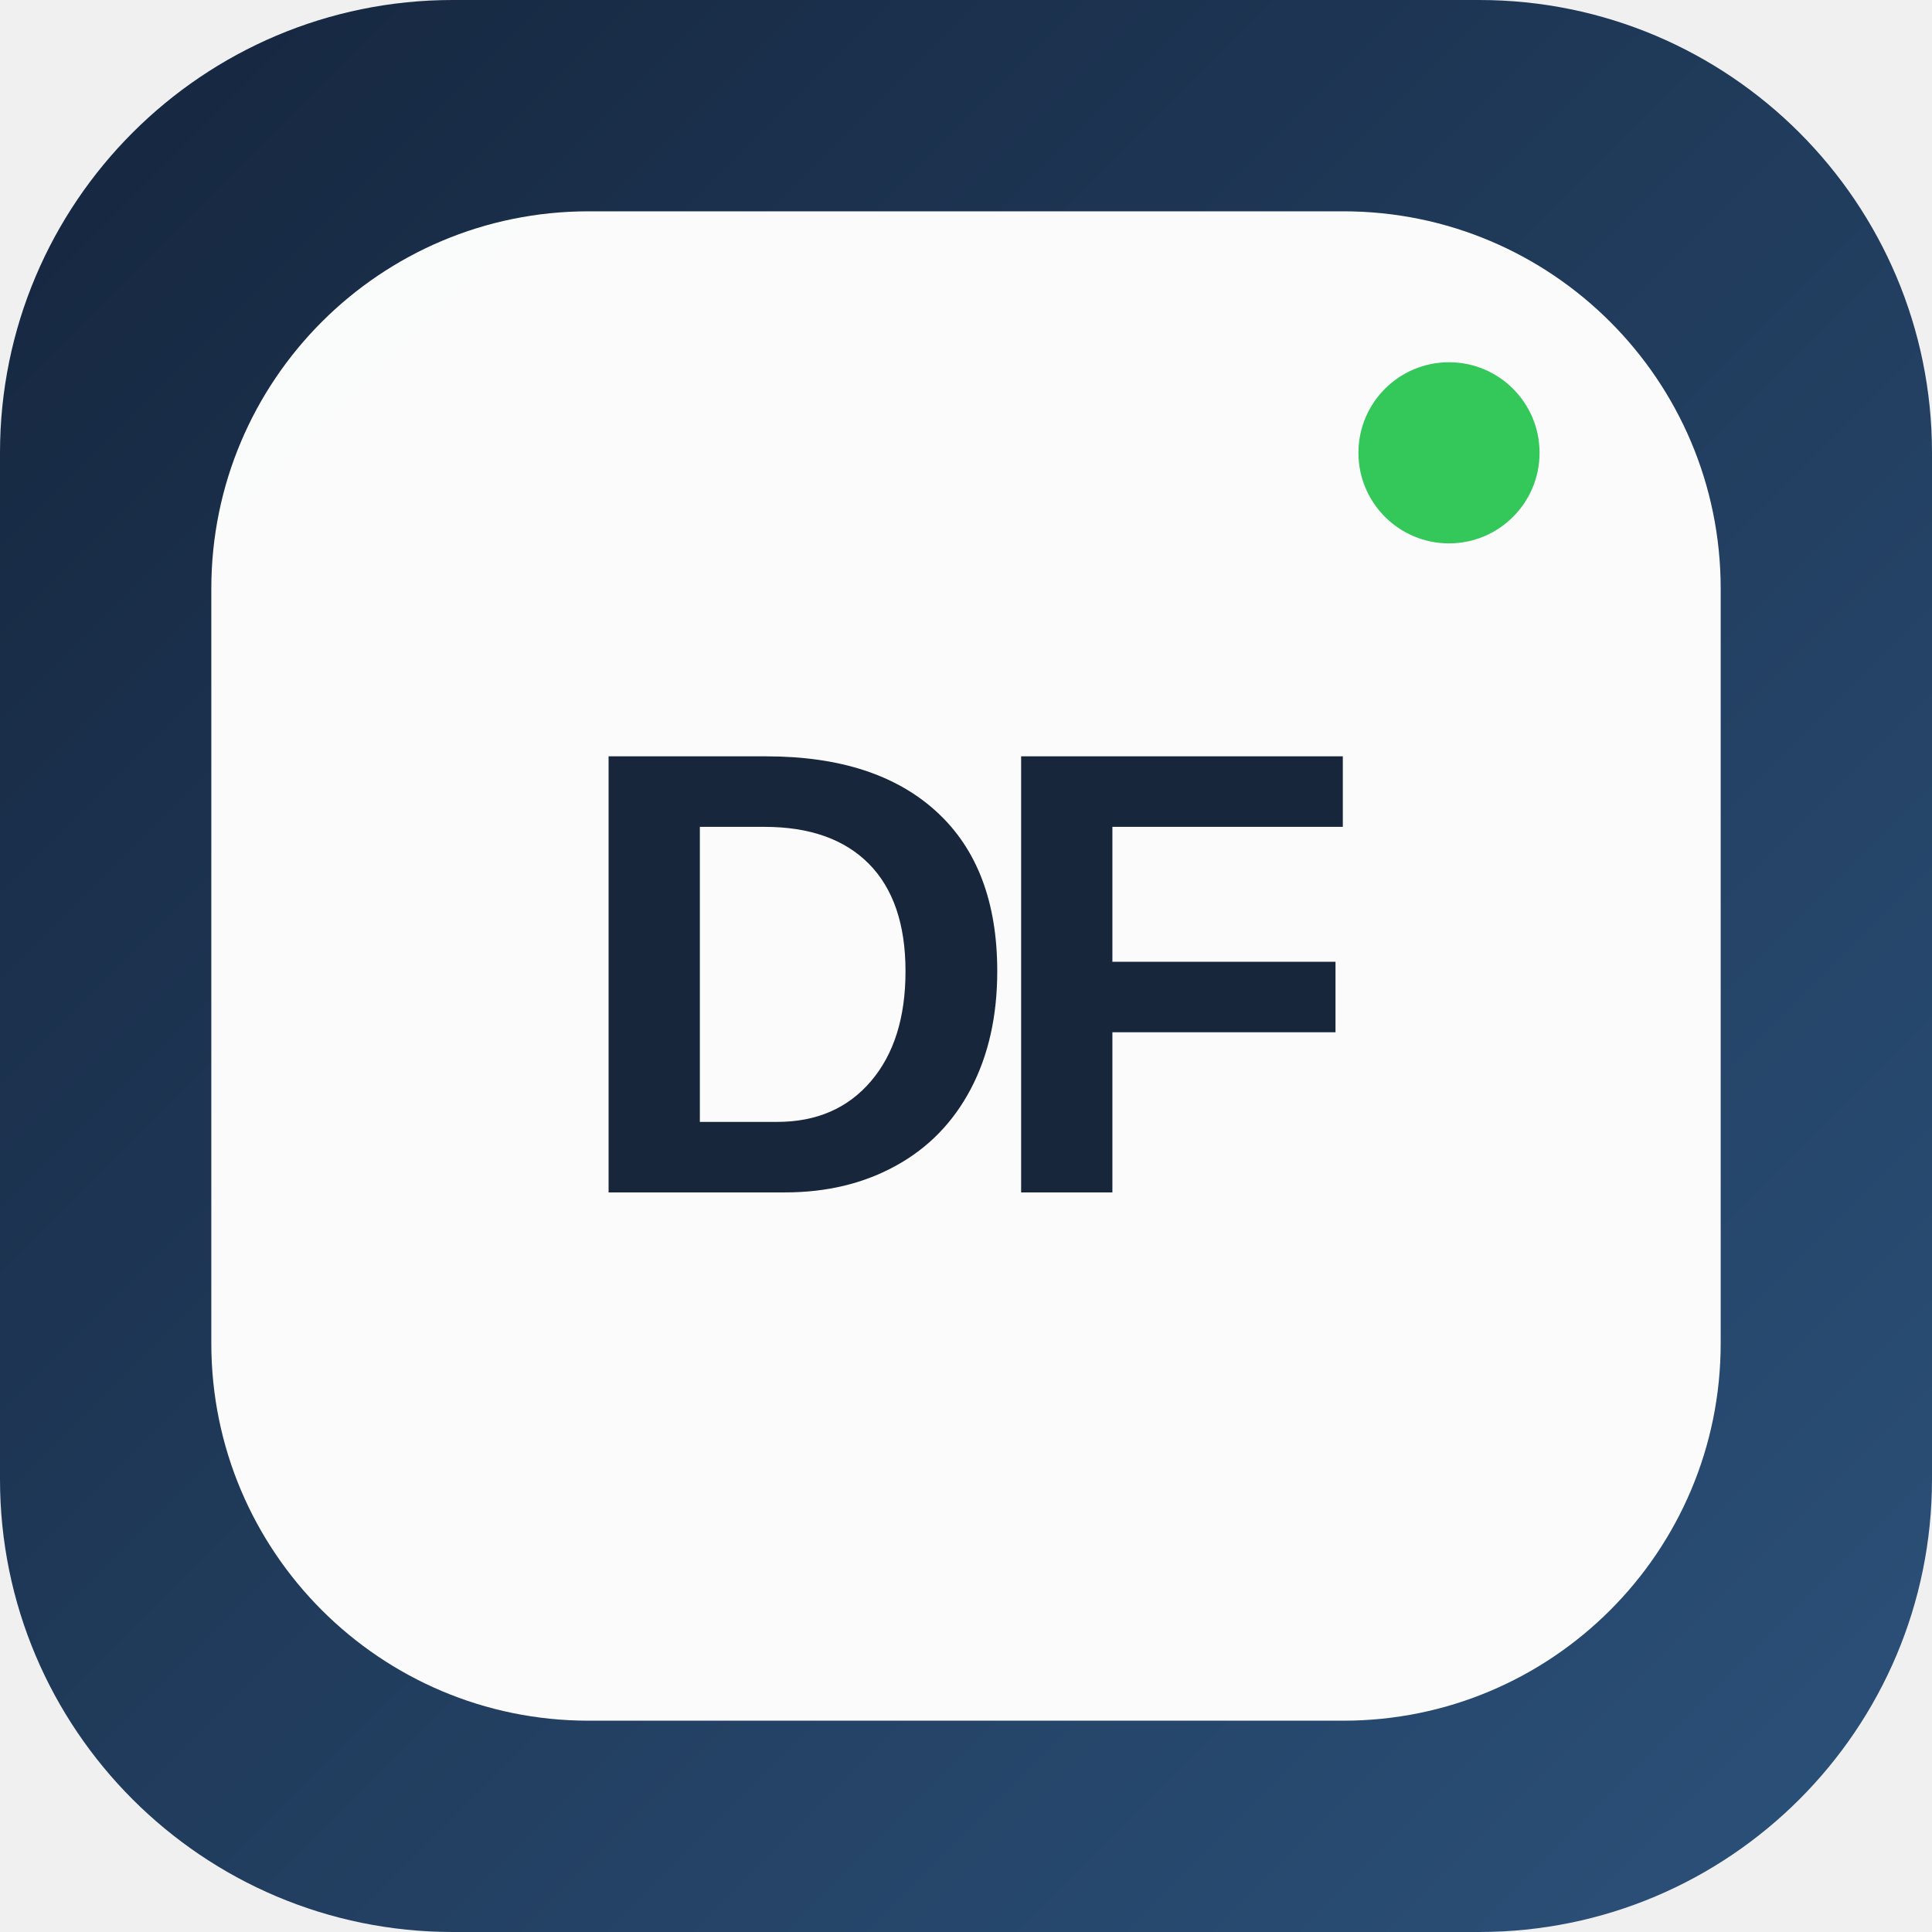
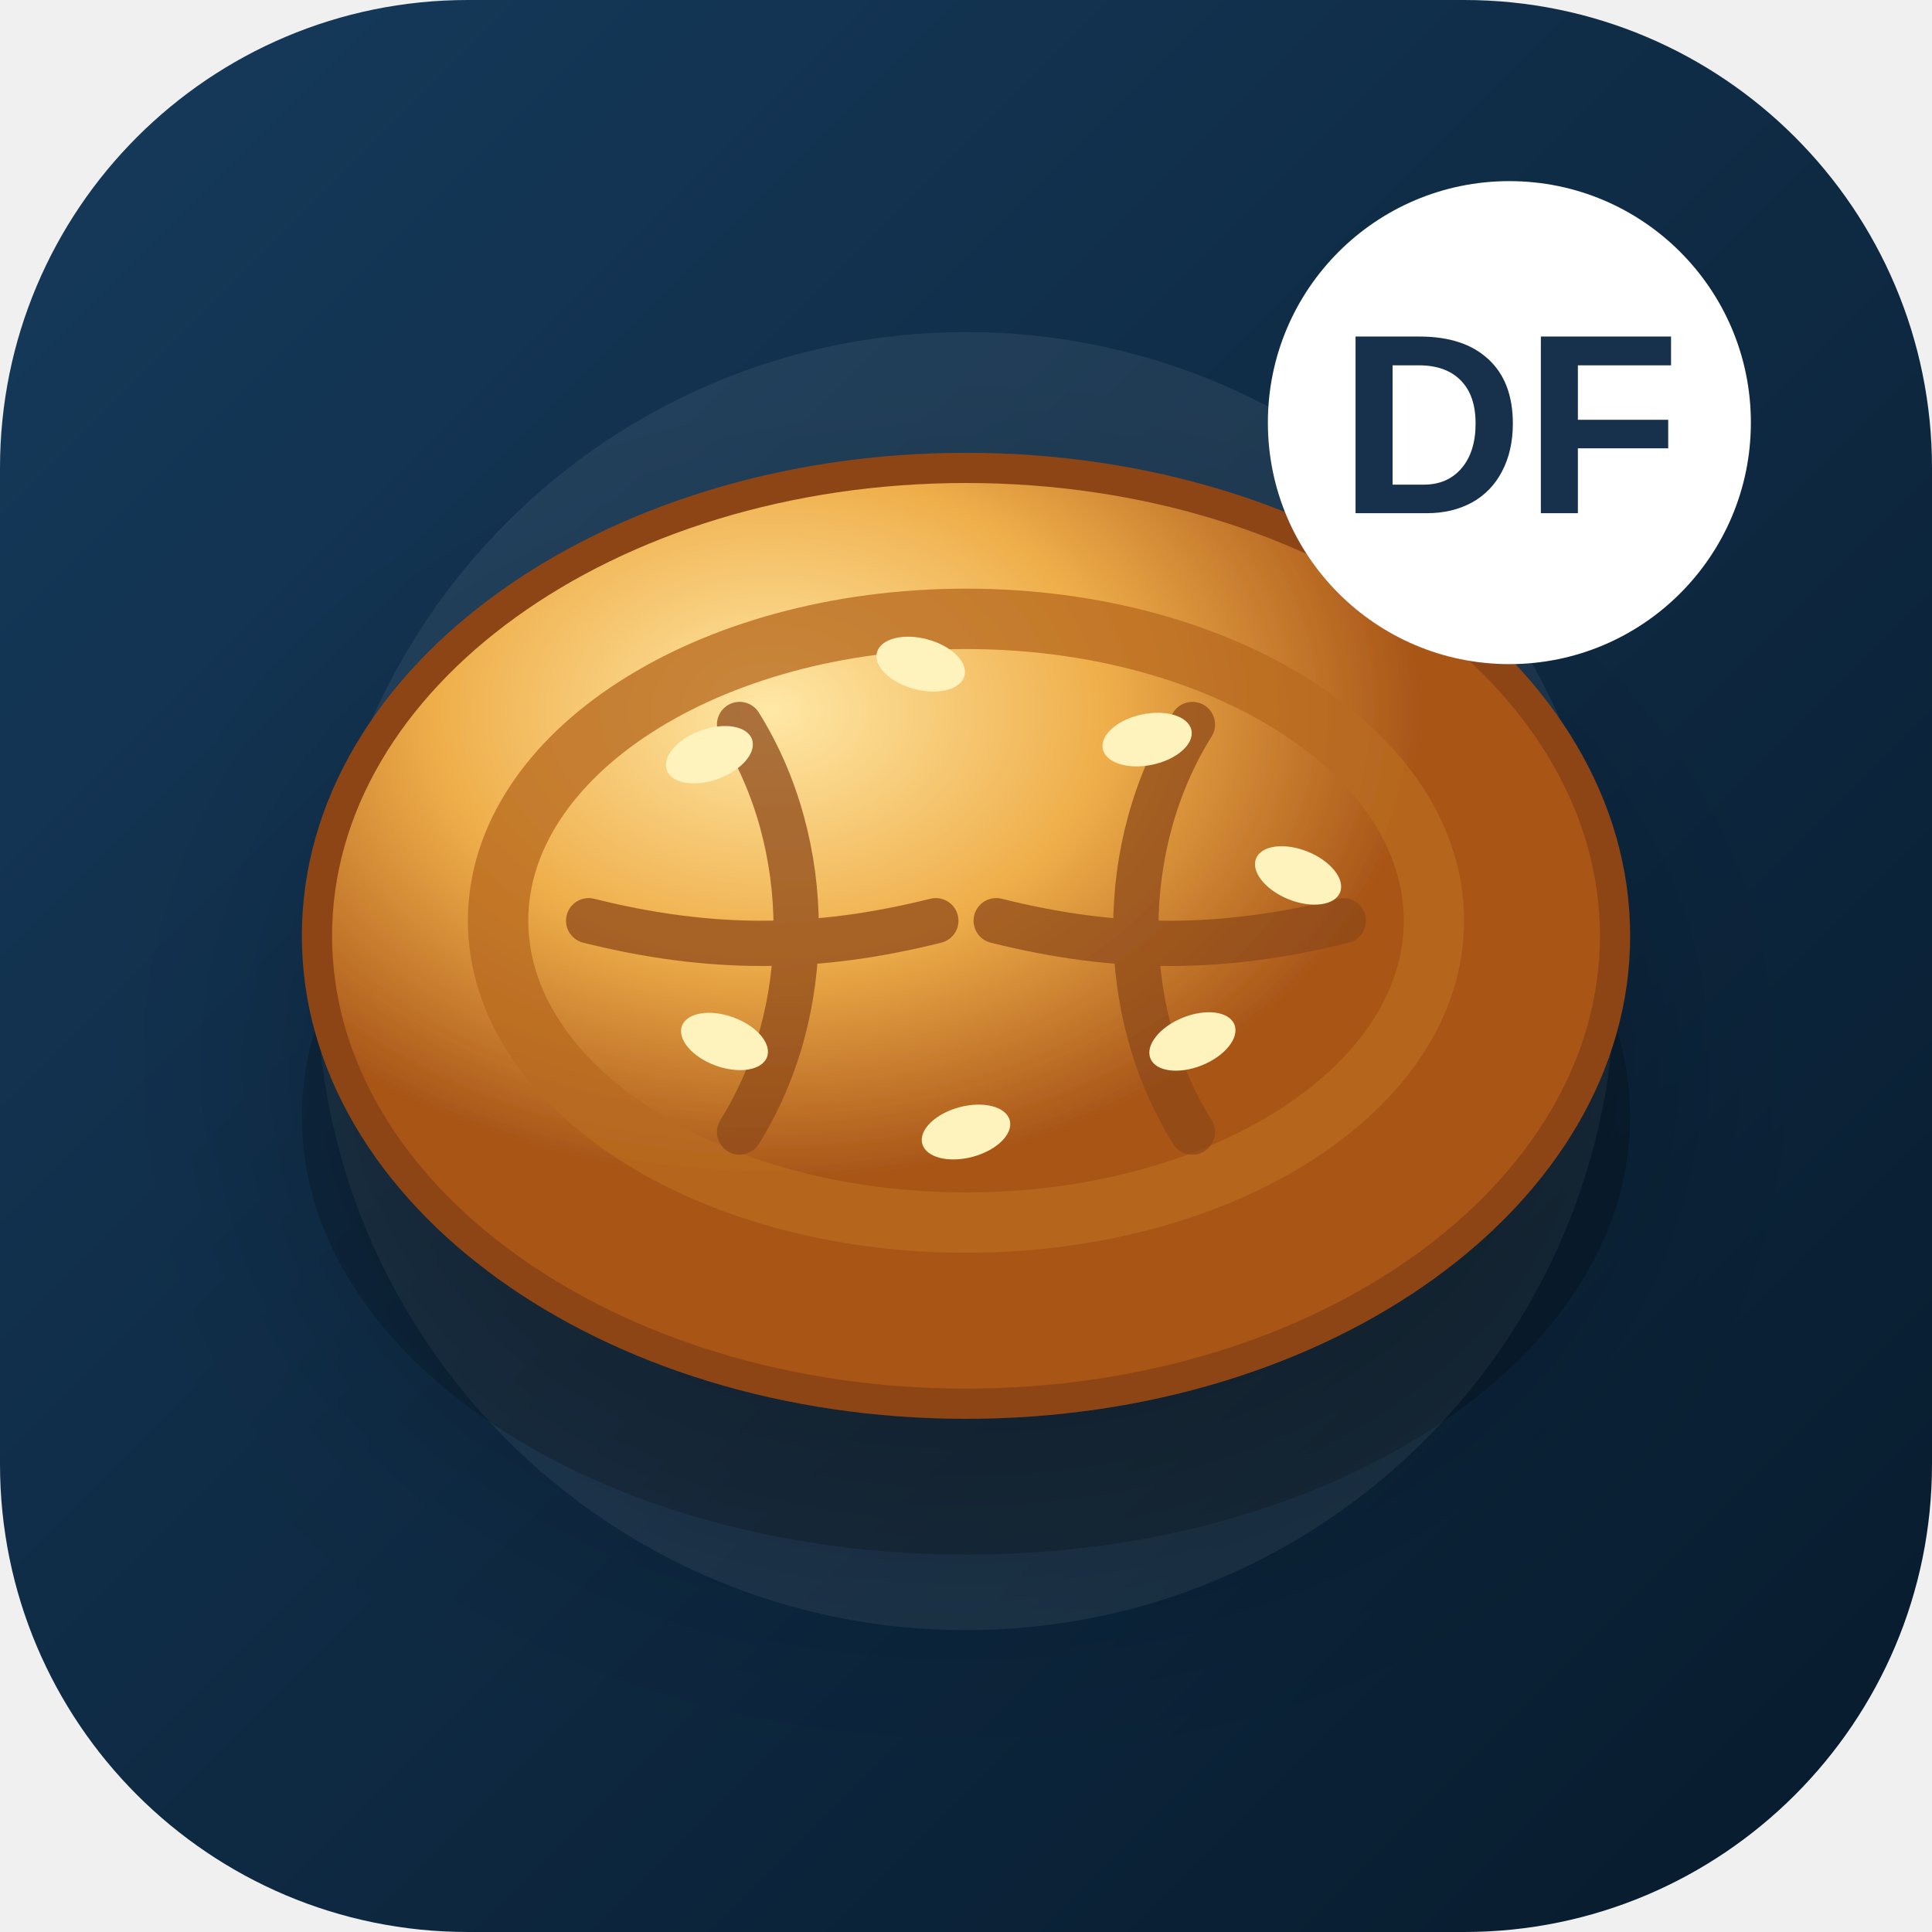
- <svg xmlns="http://www.w3.org/2000/svg" viewBox="0 0 128 128" role="img" aria-label="DoughFlow">
+ <svg xmlns="http://www.w3.org/2000/svg" viewBox="0 0 128 128" role="img" aria-label="DoughFlow leposhka">
  <defs>
    <linearGradient id="bg" x1="0" y1="0" x2="1" y2="1">
-       <stop offset="0" stop-color="#15253d" />
-       <stop offset="1" stop-color="#2c527b" />
+       <stop offset="0" stop-color="#163b5d" />
+       <stop offset="1" stop-color="#071a2b" />
    </linearGradient>
+     <radialGradient id="bread" cx="35%" cy="26%">
+       <stop offset="0" stop-color="#ffe8a6" />
+       <stop offset=".52" stop-color="#efae4a" />
+       <stop offset="1" stop-color="#a85518" />
+     </radialGradient>
+     <filter id="shadow" x="-40%" y="-40%" width="180%" height="200%">
+       <feDropShadow dx="0" dy="8" stdDeviation="7" flood-color="#000" flood-opacity=".22" />
+     </filter>
  </defs>
-   <rect width="128" height="128" rx="30" fill="url(#bg)" />
-   <rect x="14" y="14" width="100" height="100" rx="25" fill="#ffffff" opacity=".98" />
-   <text x="64" y="79" text-anchor="middle" font-family="Arial,Helvetica,sans-serif" font-size="42" font-weight="900" letter-spacing="-3" fill="#17263b">DF</text>
-   <circle cx="96" cy="30" r="6" fill="#34c759" />
+   <rect width="128" height="128" rx="31" fill="url(#bg)" />
+   <circle cx="64" cy="65" r="43" fill="rgba(255,255,255,.07)" />
+   <g filter="url(#shadow)">
+     <ellipse cx="64" cy="74" rx="44" ry="29" fill="rgba(0,0,0,.18)" />
+     <ellipse cx="64" cy="62" rx="43" ry="31" fill="url(#bread)" stroke="#8d4514" stroke-width="2" />
+     <ellipse cx="64" cy="61" rx="31" ry="20" fill="none" stroke="#b86a20" stroke-width="4" opacity=".78" />
+     <path d="M49 48c5 8 5 19 0 27M79 48c-5 8-5 19 0 27M39 61c8 2 15 2 23 0M89 61c-8 2-15 2-23 0" fill="none" stroke="#8f4a19" stroke-width="3" stroke-linecap="round" opacity=".75" />
+     <g fill="#fff3bd">
+       <ellipse cx="47" cy="50" rx="3" ry="1.7" transform="rotate(-20 47 50)" />
+       <ellipse cx="61" cy="44" rx="3" ry="1.7" transform="rotate(15 61 44)" />
+       <ellipse cx="76" cy="49" rx="3" ry="1.7" transform="rotate(-12 76 49)" />
+       <ellipse cx="86" cy="58" rx="3" ry="1.7" transform="rotate(22 86 58)" />
+       <ellipse cx="48" cy="69" rx="3" ry="1.7" transform="rotate(20 48 69)" />
+       <ellipse cx="64" cy="75" rx="3" ry="1.7" transform="rotate(-15 64 75)" />
+       <ellipse cx="79" cy="69" rx="3" ry="1.7" transform="rotate(-22 79 69)" />
+     </g>
+   </g>
+   <circle cx="100" cy="28" r="16" fill="#fff" />
+   <text x="100" y="34" text-anchor="middle" font-family="Arial,Helvetica,sans-serif" font-size="17" font-weight="900" fill="#17304b">DF</text>
</svg>
